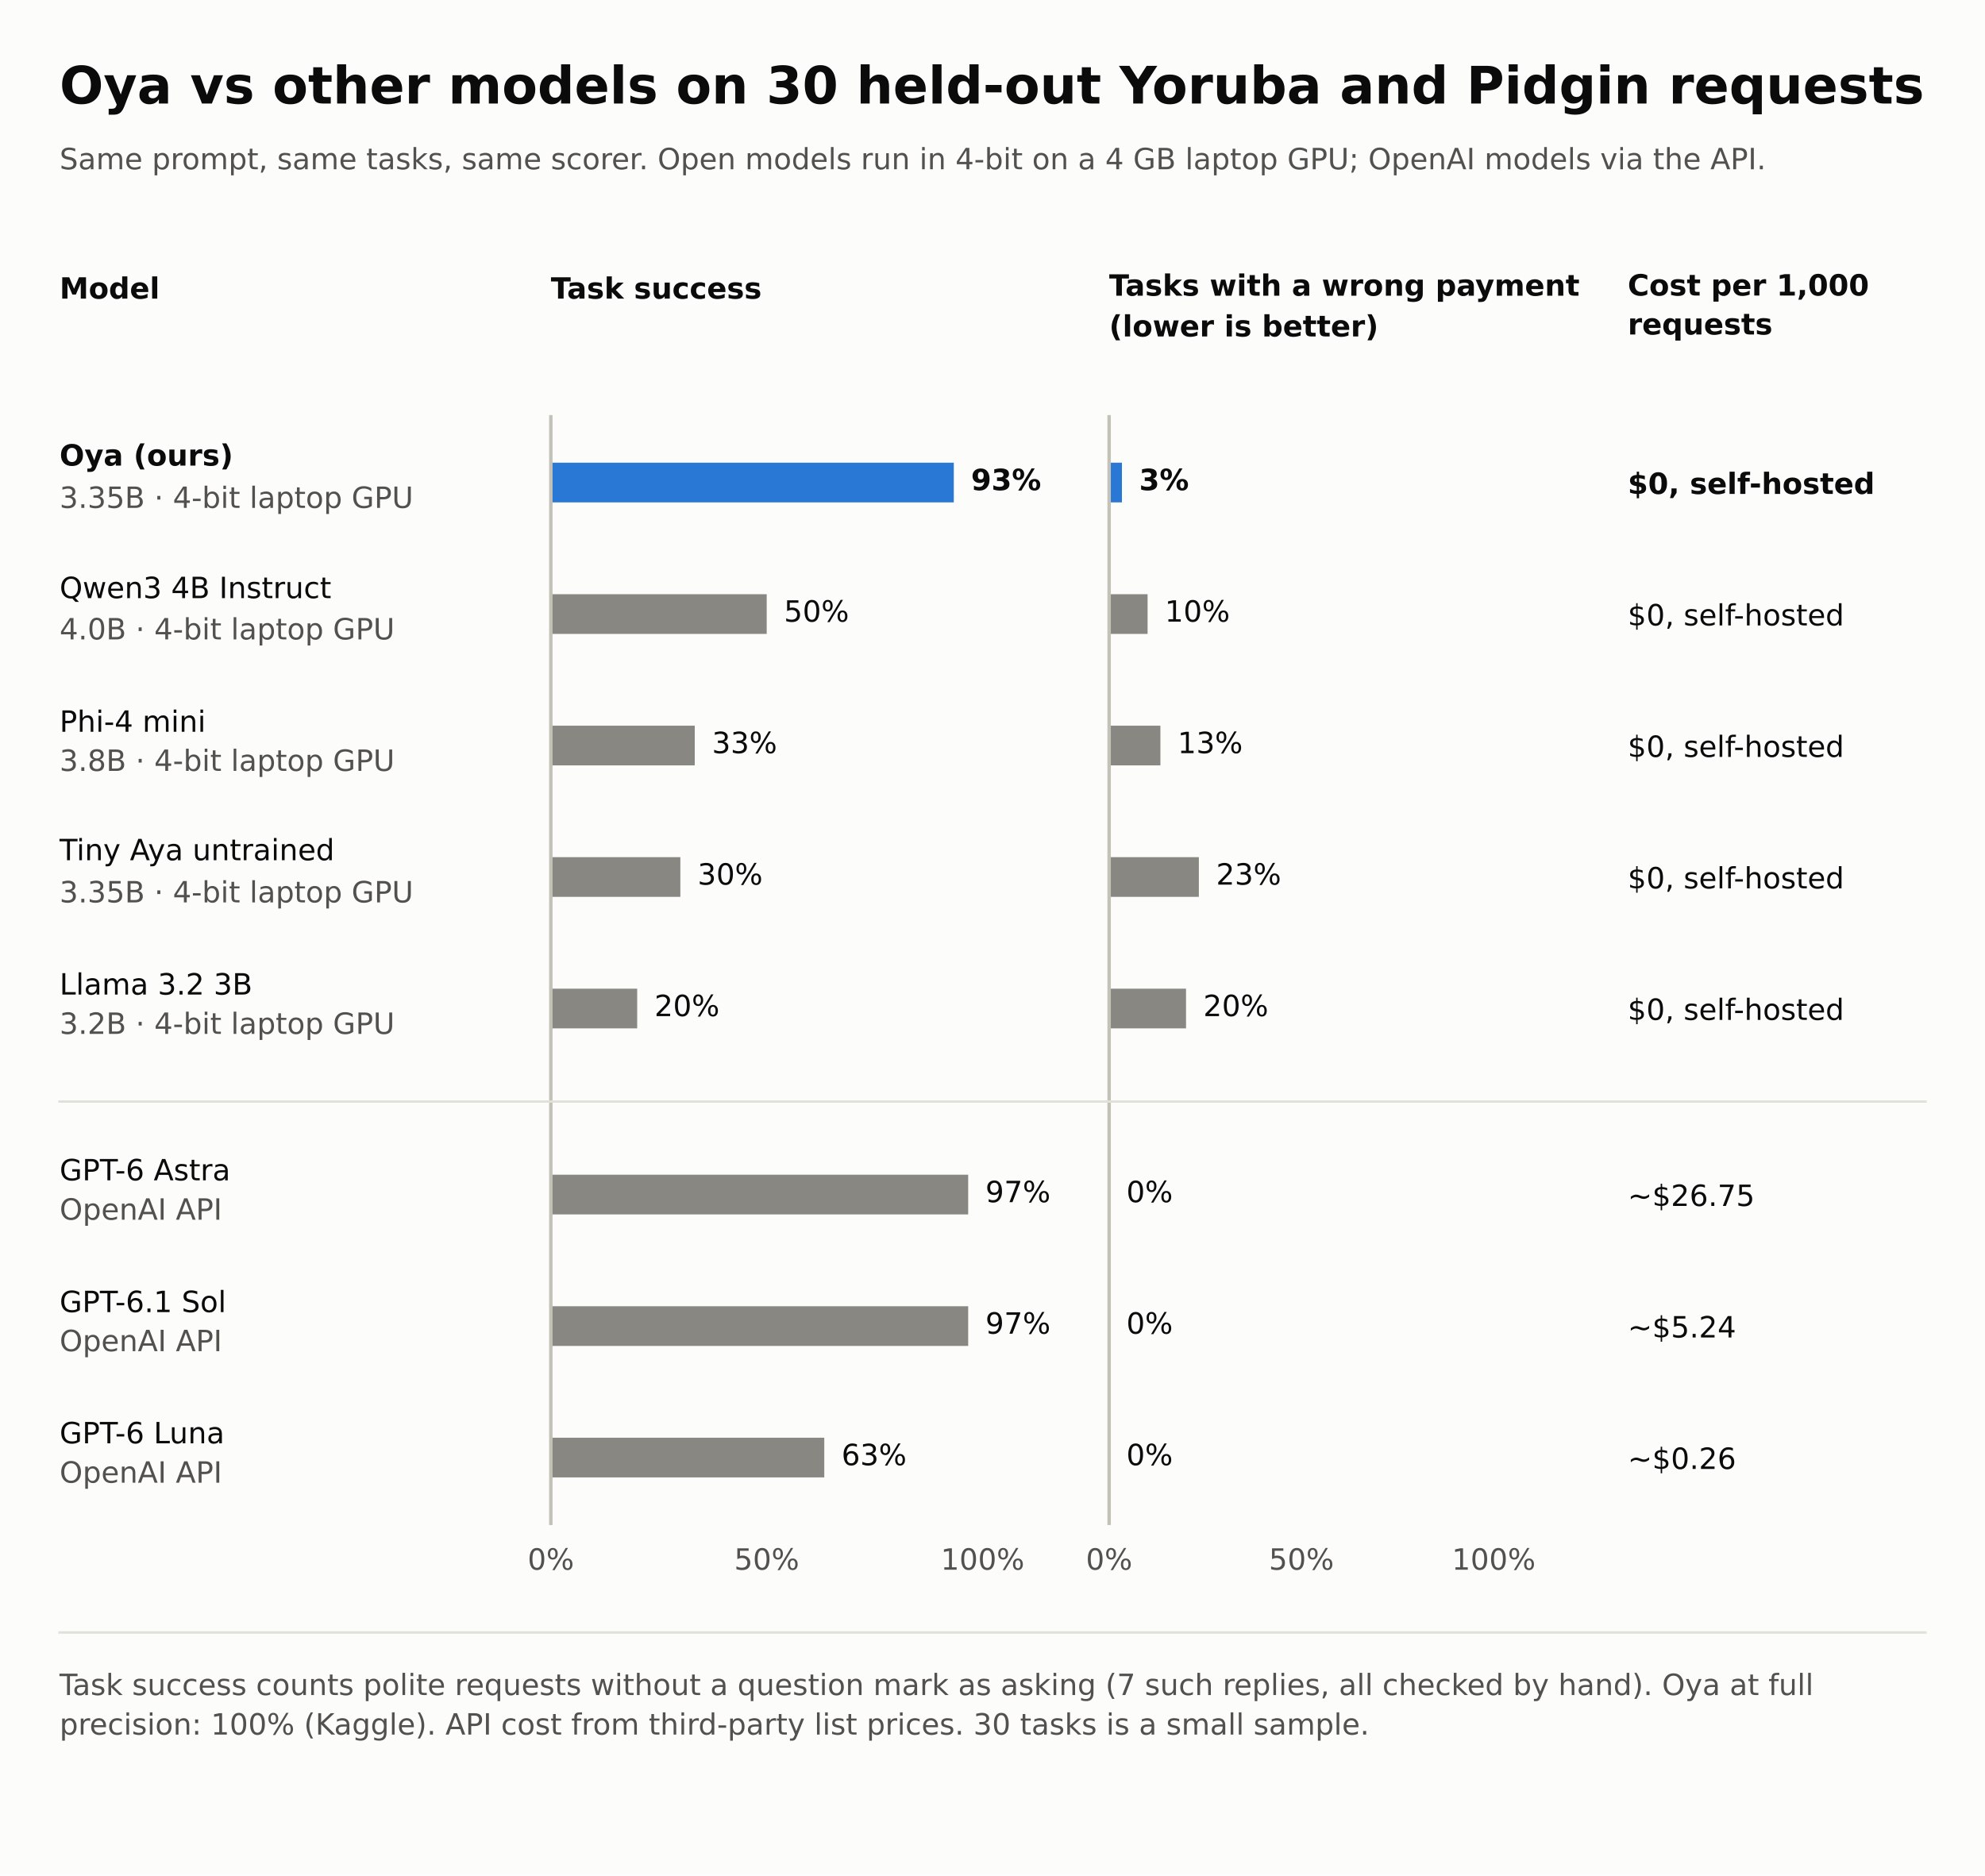
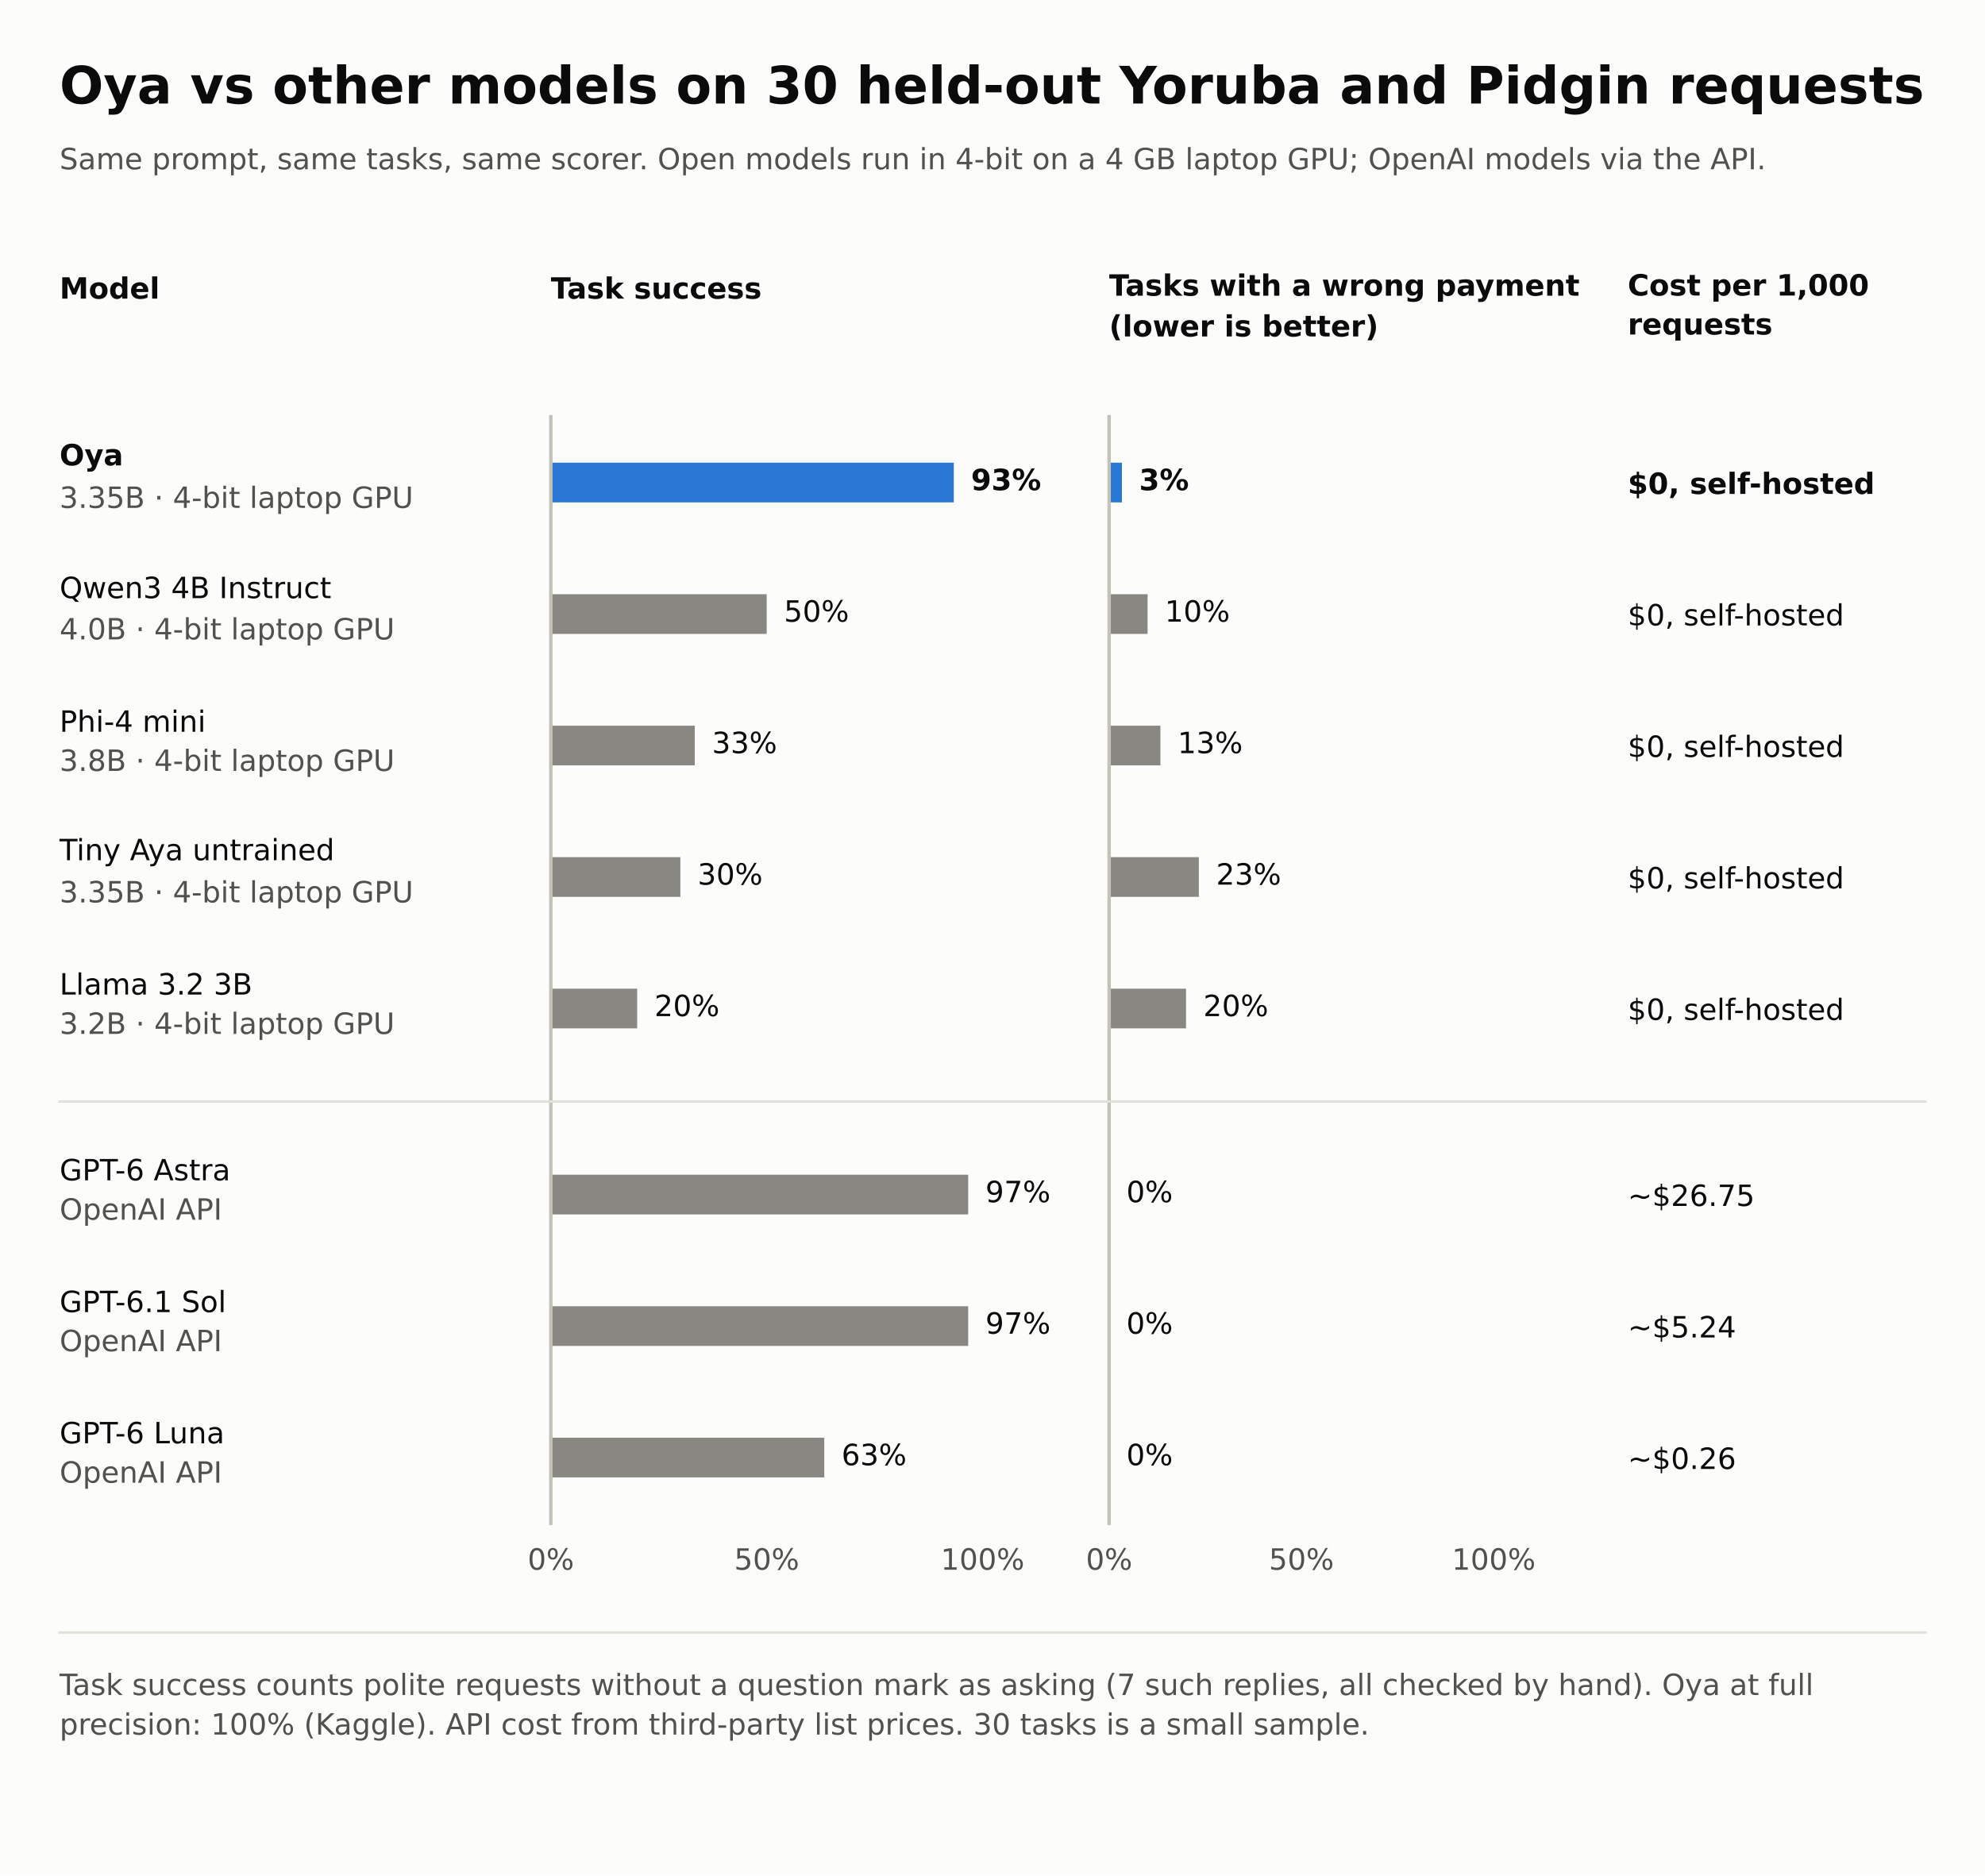
<svg xmlns="http://www.w3.org/2000/svg" width="576pt" height="544.32pt" viewBox="0 0 576 544.32" version="1.1">
  <defs>
    <style type="text/css">*{stroke-linejoin: round; stroke-linecap: butt}</style>
  </defs>
  <g id="figure_1">
    <g id="patch_1">
      <path d="M 0 544.32  L 576 544.32  L 576 0  L 0 0  z " style="fill: #fcfcfb" />
    </g>
    <g id="axes_1">
      <g id="patch_2">
        <path d="M 159.84 442.08  L 285.12 442.08  L 285.12 120.96  L 159.84 120.96  z " style="fill: #fcfcfb" />
      </g>
      <g id="matplotlib.axis_1">
        <g id="xtick_1">
          <g id="line2d_1" />
          <g id="text_1">
            <text style="font-size: 8.5px; font-family: 'DejaVu Sans'; text-anchor: middle; fill: #52514e" x="159.84" y="455.538" transform="rotate(-0 159.84 455.538)">0%</text>
          </g>
        </g>
        <g id="xtick_2">
          <g id="line2d_2" />
          <g id="text_2">
            <text style="font-size: 8.5px; font-family: 'DejaVu Sans'; text-anchor: middle; fill: #52514e" x="222.48" y="455.538" transform="rotate(-0 222.48 455.538)">50%</text>
          </g>
        </g>
        <g id="xtick_3">
          <g id="line2d_3" />
          <g id="text_3">
            <text style="font-size: 8.5px; font-family: 'DejaVu Sans'; text-anchor: middle; fill: #52514e" x="285.12" y="455.538" transform="rotate(-0 285.12 455.538)">100%</text>
          </g>
        </g>
      </g>
      <g id="matplotlib.axis_2" />
      <g id="patch_3">
-         <path d="M 159.84 134.28  L 276.768 134.28  L 276.768 145.8  L 159.84 145.8  z " clip-path="url(#p25e7926b8d)" style="fill: #2a78d6" />
+         <path d="M 159.84 134.28  L 276.768 134.28  L 276.768 145.8  L 159.84 145.8  z " clip-path="url(#p67cb696fa4)" style="fill: #2a78d6" />
      </g>
      <g id="patch_4">
-         <path d="M 159.84 172.44  L 222.48 172.44  L 222.48 183.96  L 159.84 183.96  z " clip-path="url(#p25e7926b8d)" style="fill: #898781" />
+         <path d="M 159.84 172.44  L 222.48 172.44  L 222.48 183.96  L 159.84 183.96  z " clip-path="url(#p67cb696fa4)" style="fill: #898781" />
      </g>
      <g id="patch_5">
-         <path d="M 159.84 210.6  L 201.6 210.6  L 201.6 222.12  L 159.84 222.12  z " clip-path="url(#p25e7926b8d)" style="fill: #898781" />
+         <path d="M 159.84 210.6  L 201.6 210.6  L 201.6 222.12  L 159.84 222.12  z " clip-path="url(#p67cb696fa4)" style="fill: #898781" />
      </g>
      <g id="patch_6">
-         <path d="M 159.84 248.76  L 197.424 248.76  L 197.424 260.28  L 159.84 260.28  z " clip-path="url(#p25e7926b8d)" style="fill: #898781" />
+         <path d="M 159.84 248.76  L 197.424 248.76  L 197.424 260.28  L 159.84 260.28  z " clip-path="url(#p67cb696fa4)" style="fill: #898781" />
      </g>
      <g id="patch_7">
-         <path d="M 159.84 286.92  L 184.896 286.92  L 184.896 298.44  L 159.84 298.44  z " clip-path="url(#p25e7926b8d)" style="fill: #898781" />
+         <path d="M 159.84 286.92  L 184.896 286.92  L 184.896 298.44  L 159.84 298.44  z " clip-path="url(#p67cb696fa4)" style="fill: #898781" />
      </g>
      <g id="patch_8">
-         <path d="M 159.84 340.92  L 280.944 340.92  L 280.944 352.44  L 159.84 352.44  z " clip-path="url(#p25e7926b8d)" style="fill: #898781" />
+         <path d="M 159.84 340.92  L 280.944 340.92  L 280.944 352.44  L 159.84 352.44  z " clip-path="url(#p67cb696fa4)" style="fill: #898781" />
      </g>
      <g id="patch_9">
-         <path d="M 159.84 379.08  L 280.944 379.08  L 280.944 390.6  L 159.84 390.6  z " clip-path="url(#p25e7926b8d)" style="fill: #898781" />
+         <path d="M 159.84 379.08  L 280.944 379.08  L 280.944 390.6  L 159.84 390.6  z " clip-path="url(#p67cb696fa4)" style="fill: #898781" />
      </g>
      <g id="patch_10">
-         <path d="M 159.84 417.24  L 239.184 417.24  L 239.184 428.76  L 159.84 428.76  z " clip-path="url(#p25e7926b8d)" style="fill: #898781" />
+         <path d="M 159.84 417.24  L 239.184 417.24  L 239.184 428.76  L 159.84 428.76  z " clip-path="url(#p67cb696fa4)" style="fill: #898781" />
      </g>
      <g id="line2d_4">
        <path d="M 159.84 442.08  L 159.84 120.96  " style="fill: none; stroke: #c3c2b7; stroke-linecap: square" />
      </g>
      <g id="text_4">
        <text style="font-weight: 700; font-size: 8.5px; font-family: 'DejaVu Sans'; text-anchor: start; fill: #0b0b0b" x="281.768" y="142.248" transform="rotate(-0 281.768 142.248)">93%</text>
      </g>
      <g id="text_5">
        <text style="font-size: 8.5px; font-family: 'DejaVu Sans'; text-anchor: start; fill: #0b0b0b" x="227.48" y="180.408" transform="rotate(-0 227.48 180.408)">50%</text>
      </g>
      <g id="text_6">
        <text style="font-size: 8.5px; font-family: 'DejaVu Sans'; text-anchor: start; fill: #0b0b0b" x="206.6" y="218.568" transform="rotate(-0 206.6 218.568)">33%</text>
      </g>
      <g id="text_7">
        <text style="font-size: 8.5px; font-family: 'DejaVu Sans'; text-anchor: start; fill: #0b0b0b" x="202.424" y="256.728" transform="rotate(-0 202.424 256.728)">30%</text>
      </g>
      <g id="text_8">
        <text style="font-size: 8.5px; font-family: 'DejaVu Sans'; text-anchor: start; fill: #0b0b0b" x="189.896" y="294.888" transform="rotate(-0 189.896 294.888)">20%</text>
      </g>
      <g id="text_9">
        <text style="font-size: 8.5px; font-family: 'DejaVu Sans'; text-anchor: start; fill: #0b0b0b" x="285.944" y="348.888" transform="rotate(-0 285.944 348.888)">97%</text>
      </g>
      <g id="text_10">
        <text style="font-size: 8.5px; font-family: 'DejaVu Sans'; text-anchor: start; fill: #0b0b0b" x="285.944" y="387.048" transform="rotate(-0 285.944 387.048)">97%</text>
      </g>
      <g id="text_11">
        <text style="font-size: 8.5px; font-family: 'DejaVu Sans'; text-anchor: start; fill: #0b0b0b" x="244.184" y="425.208" transform="rotate(-0 244.184 425.208)">63%</text>
      </g>
    </g>
    <g id="axes_2">
      <g id="patch_11">
        <path d="M 321.84 442.08  L 433.44 442.08  L 433.44 120.96  L 321.84 120.96  z " style="fill: #fcfcfb" />
      </g>
      <g id="matplotlib.axis_3">
        <g id="xtick_4">
          <g id="line2d_5" />
          <g id="text_12">
            <text style="font-size: 8.5px; font-family: 'DejaVu Sans'; text-anchor: middle; fill: #52514e" x="321.84" y="455.538" transform="rotate(-0 321.84 455.538)">0%</text>
          </g>
        </g>
        <g id="xtick_5">
          <g id="line2d_6" />
          <g id="text_13">
            <text style="font-size: 8.5px; font-family: 'DejaVu Sans'; text-anchor: middle; fill: #52514e" x="377.64" y="455.538" transform="rotate(-0 377.64 455.538)">50%</text>
          </g>
        </g>
        <g id="xtick_6">
          <g id="line2d_7" />
          <g id="text_14">
            <text style="font-size: 8.5px; font-family: 'DejaVu Sans'; text-anchor: middle; fill: #52514e" x="433.44" y="455.538" transform="rotate(-0 433.44 455.538)">100%</text>
          </g>
        </g>
      </g>
      <g id="matplotlib.axis_4" />
      <g id="patch_12">
-         <path d="M 321.84 134.28  L 325.56 134.28  L 325.56 145.8  L 321.84 145.8  z " clip-path="url(#p10d9073e1e)" style="fill: #2a78d6" />
+         <path d="M 321.84 134.28  L 325.56 134.28  L 325.56 145.8  L 321.84 145.8  z " clip-path="url(#pb26b2aa40e)" style="fill: #2a78d6" />
      </g>
      <g id="patch_13">
-         <path d="M 321.84 172.44  L 333 172.44  L 333 183.96  L 321.84 183.96  z " clip-path="url(#p10d9073e1e)" style="fill: #898781" />
+         <path d="M 321.84 172.44  L 333 172.44  L 333 183.96  L 321.84 183.96  z " clip-path="url(#pb26b2aa40e)" style="fill: #898781" />
      </g>
      <g id="patch_14">
-         <path d="M 321.84 210.6  L 336.72 210.6  L 336.72 222.12  L 321.84 222.12  z " clip-path="url(#p10d9073e1e)" style="fill: #898781" />
+         <path d="M 321.84 210.6  L 336.72 210.6  L 336.72 222.12  L 321.84 222.12  z " clip-path="url(#pb26b2aa40e)" style="fill: #898781" />
      </g>
      <g id="patch_15">
-         <path d="M 321.84 248.76  L 347.88 248.76  L 347.88 260.28  L 321.84 260.28  z " clip-path="url(#p10d9073e1e)" style="fill: #898781" />
+         <path d="M 321.84 248.76  L 347.88 248.76  L 347.88 260.28  L 321.84 260.28  z " clip-path="url(#pb26b2aa40e)" style="fill: #898781" />
      </g>
      <g id="patch_16">
-         <path d="M 321.84 286.92  L 344.16 286.92  L 344.16 298.44  L 321.84 298.44  z " clip-path="url(#p10d9073e1e)" style="fill: #898781" />
+         <path d="M 321.84 286.92  L 344.16 286.92  L 344.16 298.44  L 321.84 298.44  z " clip-path="url(#pb26b2aa40e)" style="fill: #898781" />
      </g>
      <g id="patch_17">
-         <path d="M 321.84 340.92  L 321.84 340.92  L 321.84 352.44  L 321.84 352.44  z " clip-path="url(#p10d9073e1e)" style="fill: #898781" />
+         <path d="M 321.84 340.92  L 321.84 340.92  L 321.84 352.44  L 321.84 352.44  z " clip-path="url(#pb26b2aa40e)" style="fill: #898781" />
      </g>
      <g id="patch_18">
-         <path d="M 321.84 379.08  L 321.84 379.08  L 321.84 390.6  L 321.84 390.6  z " clip-path="url(#p10d9073e1e)" style="fill: #898781" />
+         <path d="M 321.84 379.08  L 321.84 379.08  L 321.84 390.6  L 321.84 390.6  z " clip-path="url(#pb26b2aa40e)" style="fill: #898781" />
      </g>
      <g id="patch_19">
-         <path d="M 321.84 417.24  L 321.84 417.24  L 321.84 428.76  L 321.84 428.76  z " clip-path="url(#p10d9073e1e)" style="fill: #898781" />
+         <path d="M 321.84 417.24  L 321.84 417.24  L 321.84 428.76  L 321.84 428.76  z " clip-path="url(#pb26b2aa40e)" style="fill: #898781" />
      </g>
      <g id="line2d_8">
        <path d="M 321.84 442.08  L 321.84 120.96  " style="fill: none; stroke: #c3c2b7; stroke-linecap: square" />
      </g>
      <g id="text_15">
        <text style="font-weight: 700; font-size: 8.5px; font-family: 'DejaVu Sans'; text-anchor: start; fill: #0b0b0b" x="330.56" y="142.248" transform="rotate(-0 330.56 142.248)">3%</text>
      </g>
      <g id="text_16">
        <text style="font-size: 8.5px; font-family: 'DejaVu Sans'; text-anchor: start; fill: #0b0b0b" x="338" y="180.408" transform="rotate(-0 338 180.408)">10%</text>
      </g>
      <g id="text_17">
        <text style="font-size: 8.5px; font-family: 'DejaVu Sans'; text-anchor: start; fill: #0b0b0b" x="341.72" y="218.568" transform="rotate(-0 341.72 218.568)">13%</text>
      </g>
      <g id="text_18">
        <text style="font-size: 8.5px; font-family: 'DejaVu Sans'; text-anchor: start; fill: #0b0b0b" x="352.88" y="256.728" transform="rotate(-0 352.88 256.728)">23%</text>
      </g>
      <g id="text_19">
        <text style="font-size: 8.5px; font-family: 'DejaVu Sans'; text-anchor: start; fill: #0b0b0b" x="349.16" y="294.888" transform="rotate(-0 349.16 294.888)">20%</text>
      </g>
      <g id="text_20">
        <text style="font-size: 8.5px; font-family: 'DejaVu Sans'; text-anchor: start; fill: #0b0b0b" x="326.84" y="348.888" transform="rotate(-0 326.84 348.888)">0%</text>
      </g>
      <g id="text_21">
        <text style="font-size: 8.5px; font-family: 'DejaVu Sans'; text-anchor: start; fill: #0b0b0b" x="326.84" y="387.048" transform="rotate(-0 326.84 387.048)">0%</text>
      </g>
      <g id="text_22">
        <text style="font-size: 8.5px; font-family: 'DejaVu Sans'; text-anchor: start; fill: #0b0b0b" x="326.84" y="425.208" transform="rotate(-0 326.84 425.208)">0%</text>
      </g>
    </g>
    <g id="line2d_9">
      <path d="M 17.28 319.68  L 558.72 319.68  " style="fill: none; stroke: #e1e0d9; stroke-width: 0.7; stroke-linecap: square" />
    </g>
    <g id="line2d_10">
      <path d="M 17.28 473.76  L 558.72 473.76  " style="fill: none; stroke: #e1e0d9; stroke-width: 0.7; stroke-linecap: square" />
    </g>
    <g id="text_23">
      <text style="font-weight: 700; font-size: 15px; font-family: 'DejaVu Sans'; text-anchor: start; fill: #0b0b0b" x="17.28" y="30.045" transform="rotate(-0 17.28 30.04547)">Oya vs other models on 30 held-out Yoruba and Pidgin requests</text>
    </g>
    <g id="text_24">
      <text style="font-size: 8.5px; font-family: 'DejaVu Sans'; text-anchor: start; fill: #52514e" x="17.28" y="49.123" transform="rotate(-0 17.28 49.12297)">Same prompt, same tasks, same scorer. Open models run in 4-bit on a 4 GB laptop GPU; OpenAI models via the API.</text>
    </g>
    <g id="text_25">
      <text style="font-weight: 700; font-size: 8.5px; font-family: 'DejaVu Sans'; text-anchor: start; fill: #0b0b0b" x="17.28" y="86.666" transform="rotate(-0 17.28 86.66641)">Model</text>
    </g>
    <g id="text_26">
      <text style="font-weight: 700; font-size: 8.5px; font-family: 'DejaVu Sans'; text-anchor: start; fill: #0b0b0b" x="159.84" y="86.666" transform="rotate(-0 159.84 86.66641)">Task success</text>
    </g>
    <g id="text_27">
      <text style="font-weight: 700; font-size: 8.5px; font-family: 'DejaVu Sans'; fill: #0b0b0b" transform="translate(321.84 85.80977)">Tasks with a wrong payment</text>
      <text style="font-weight: 700; font-size: 8.5px; font-family: 'DejaVu Sans'; fill: #0b0b0b" transform="translate(321.84 97.64137)">(lower is better)</text>
    </g>
    <g id="text_28">
      <text style="font-weight: 700; font-size: 8.5px; font-family: 'DejaVu Sans'; fill: #0b0b0b" transform="translate(472.32 85.76793)">Cost per 1,000</text>
      <text style="font-weight: 700; font-size: 8.5px; font-family: 'DejaVu Sans'; fill: #0b0b0b" transform="translate(472.32 97.07293)">requests</text>
    </g>
    <g id="text_29">
-       <text style="font-weight: 700; font-size: 8.5px; font-family: 'DejaVu Sans'; text-anchor: start; fill: #0b0b0b" x="17.28" y="135.125" transform="rotate(-0 17.28 135.1251)">Oya (ours)</text>
+       <text style="font-weight: 700; font-size: 8.5px; font-family: 'DejaVu Sans'; text-anchor: start; fill: #0b0b0b" x="17.28" y="135.055" transform="rotate(-0 17.28 135.0547)">Oya</text>
    </g>
    <g id="text_30">
      <text style="font-size: 8.5px; font-family: 'DejaVu Sans'; text-anchor: start; fill: #52514e" x="17.28" y="147.403" transform="rotate(-0 17.28 147.403)">3.35B · 4-bit laptop GPU</text>
    </g>
    <g id="text_31">
      <text style="font-weight: 700; font-size: 8.5px; font-family: 'DejaVu Sans'; text-anchor: start; fill: #0b0b0b" x="472.32" y="143.342" transform="rotate(-0 472.32 143.342)">$0, self-hosted</text>
    </g>
    <g id="text_32">
      <text style="font-size: 8.5px; font-family: 'DejaVu Sans'; text-anchor: start; fill: #0b0b0b" x="17.28" y="173.584" transform="rotate(-0 17.28 173.5839)">Qwen3 4B Instruct</text>
    </g>
    <g id="text_33">
      <text style="font-size: 8.5px; font-family: 'DejaVu Sans'; text-anchor: start; fill: #52514e" x="17.28" y="185.563" transform="rotate(-0 17.28 185.563)">4.0B · 4-bit laptop GPU</text>
    </g>
    <g id="text_34">
      <text style="font-size: 8.5px; font-family: 'DejaVu Sans'; text-anchor: start; fill: #0b0b0b" x="472.32" y="181.502" transform="rotate(-0 472.32 181.502)">$0, self-hosted</text>
    </g>
    <g id="text_35">
      <text style="font-size: 8.5px; font-family: 'DejaVu Sans'; text-anchor: start; fill: #0b0b0b" x="17.28" y="212.367" transform="rotate(-0 17.28 212.3668)">Phi-4 mini</text>
    </g>
    <g id="text_36">
      <text style="font-size: 8.5px; font-family: 'DejaVu Sans'; text-anchor: start; fill: #52514e" x="17.28" y="223.723" transform="rotate(-0 17.28 223.723)">3.8B · 4-bit laptop GPU</text>
    </g>
    <g id="text_37">
      <text style="font-size: 8.5px; font-family: 'DejaVu Sans'; text-anchor: start; fill: #0b0b0b" x="472.32" y="219.662" transform="rotate(-0 472.32 219.662)">$0, self-hosted</text>
    </g>
    <g id="text_38">
      <text style="font-size: 8.5px; font-family: 'DejaVu Sans'; text-anchor: start; fill: #0b0b0b" x="17.28" y="249.643" transform="rotate(-0 17.28 249.643)">Tiny Aya untrained</text>
    </g>
    <g id="text_39">
      <text style="font-size: 8.5px; font-family: 'DejaVu Sans'; text-anchor: start; fill: #52514e" x="17.28" y="261.883" transform="rotate(-0 17.28 261.883)">3.35B · 4-bit laptop GPU</text>
    </g>
    <g id="text_40">
      <text style="font-size: 8.5px; font-family: 'DejaVu Sans'; text-anchor: start; fill: #0b0b0b" x="472.32" y="257.822" transform="rotate(-0 472.32 257.822)">$0, self-hosted</text>
    </g>
    <g id="text_41">
      <text style="font-size: 8.5px; font-family: 'DejaVu Sans'; text-anchor: start; fill: #0b0b0b" x="17.28" y="288.626" transform="rotate(-0 17.28 288.6264)">Llama 3.2 3B</text>
    </g>
    <g id="text_42">
      <text style="font-size: 8.5px; font-family: 'DejaVu Sans'; text-anchor: start; fill: #52514e" x="17.28" y="300.043" transform="rotate(-0 17.28 300.043)">3.2B · 4-bit laptop GPU</text>
    </g>
    <g id="text_43">
      <text style="font-size: 8.5px; font-family: 'DejaVu Sans'; text-anchor: start; fill: #0b0b0b" x="472.32" y="295.982" transform="rotate(-0 472.32 295.982)">$0, self-hosted</text>
    </g>
    <g id="text_44">
      <text style="font-size: 8.5px; font-family: 'DejaVu Sans'; text-anchor: start; fill: #0b0b0b" x="17.28" y="342.551" transform="rotate(-0 17.28 342.5514)">GPT-6 Astra</text>
    </g>
    <g id="text_45">
      <text style="font-size: 8.5px; font-family: 'DejaVu Sans'; text-anchor: start; fill: #52514e" x="17.28" y="353.968" transform="rotate(-0 17.28 353.9679)">OpenAI API</text>
    </g>
    <g id="text_46">
      <text style="font-size: 8.5px; font-family: 'DejaVu Sans'; text-anchor: start; fill: #0b0b0b" x="472.32" y="349.982" transform="rotate(-0 472.32 349.982)">~$26.75</text>
    </g>
    <g id="text_47">
      <text style="font-size: 8.5px; font-family: 'DejaVu Sans'; text-anchor: start; fill: #0b0b0b" x="17.28" y="380.786" transform="rotate(-0 17.28 380.7864)">GPT-6.1 Sol</text>
    </g>
    <g id="text_48">
      <text style="font-size: 8.5px; font-family: 'DejaVu Sans'; text-anchor: start; fill: #52514e" x="17.28" y="392.128" transform="rotate(-0 17.28 392.1279)">OpenAI API</text>
    </g>
    <g id="text_49">
      <text style="font-size: 8.5px; font-family: 'DejaVu Sans'; text-anchor: start; fill: #0b0b0b" x="472.32" y="388.142" transform="rotate(-0 472.32 388.142)">~$5.24</text>
    </g>
    <g id="text_50">
      <text style="font-size: 8.5px; font-family: 'DejaVu Sans'; text-anchor: start; fill: #0b0b0b" x="17.28" y="418.871" transform="rotate(-0 17.28 418.8714)">GPT-6 Luna</text>
    </g>
    <g id="text_51">
      <text style="font-size: 8.5px; font-family: 'DejaVu Sans'; text-anchor: start; fill: #52514e" x="17.28" y="430.288" transform="rotate(-0 17.28 430.2879)">OpenAI API</text>
    </g>
    <g id="text_52">
      <text style="font-size: 8.5px; font-family: 'DejaVu Sans'; text-anchor: start; fill: #0b0b0b" x="472.32" y="426.302" transform="rotate(-0 472.32 426.302)">~$0.26</text>
    </g>
    <g id="text_53">
      <text style="font-size: 8.5px; font-family: 'DejaVu Sans'; fill: #52514e" transform="translate(17.28 491.923)">Task success counts polite requests without a question mark as asking (7 such replies, all checked by hand). Oya at full</text>
      <text style="font-size: 8.5px; font-family: 'DejaVu Sans'; fill: #52514e" transform="translate(17.28 503.398)">precision: 100% (Kaggle). API cost from third-party list prices. 30 tasks is a small sample.</text>
    </g>
  </g>
  <defs>
-     <clipPath id="p25e7926b8d">
+     <clipPath id="p67cb696fa4">
      <rect x="159.84" y="120.96" width="125.28" height="321.12" />
    </clipPath>
-     <clipPath id="p10d9073e1e">
+     <clipPath id="pb26b2aa40e">
      <rect x="321.84" y="120.96" width="111.6" height="321.12" />
    </clipPath>
  </defs>
</svg>
